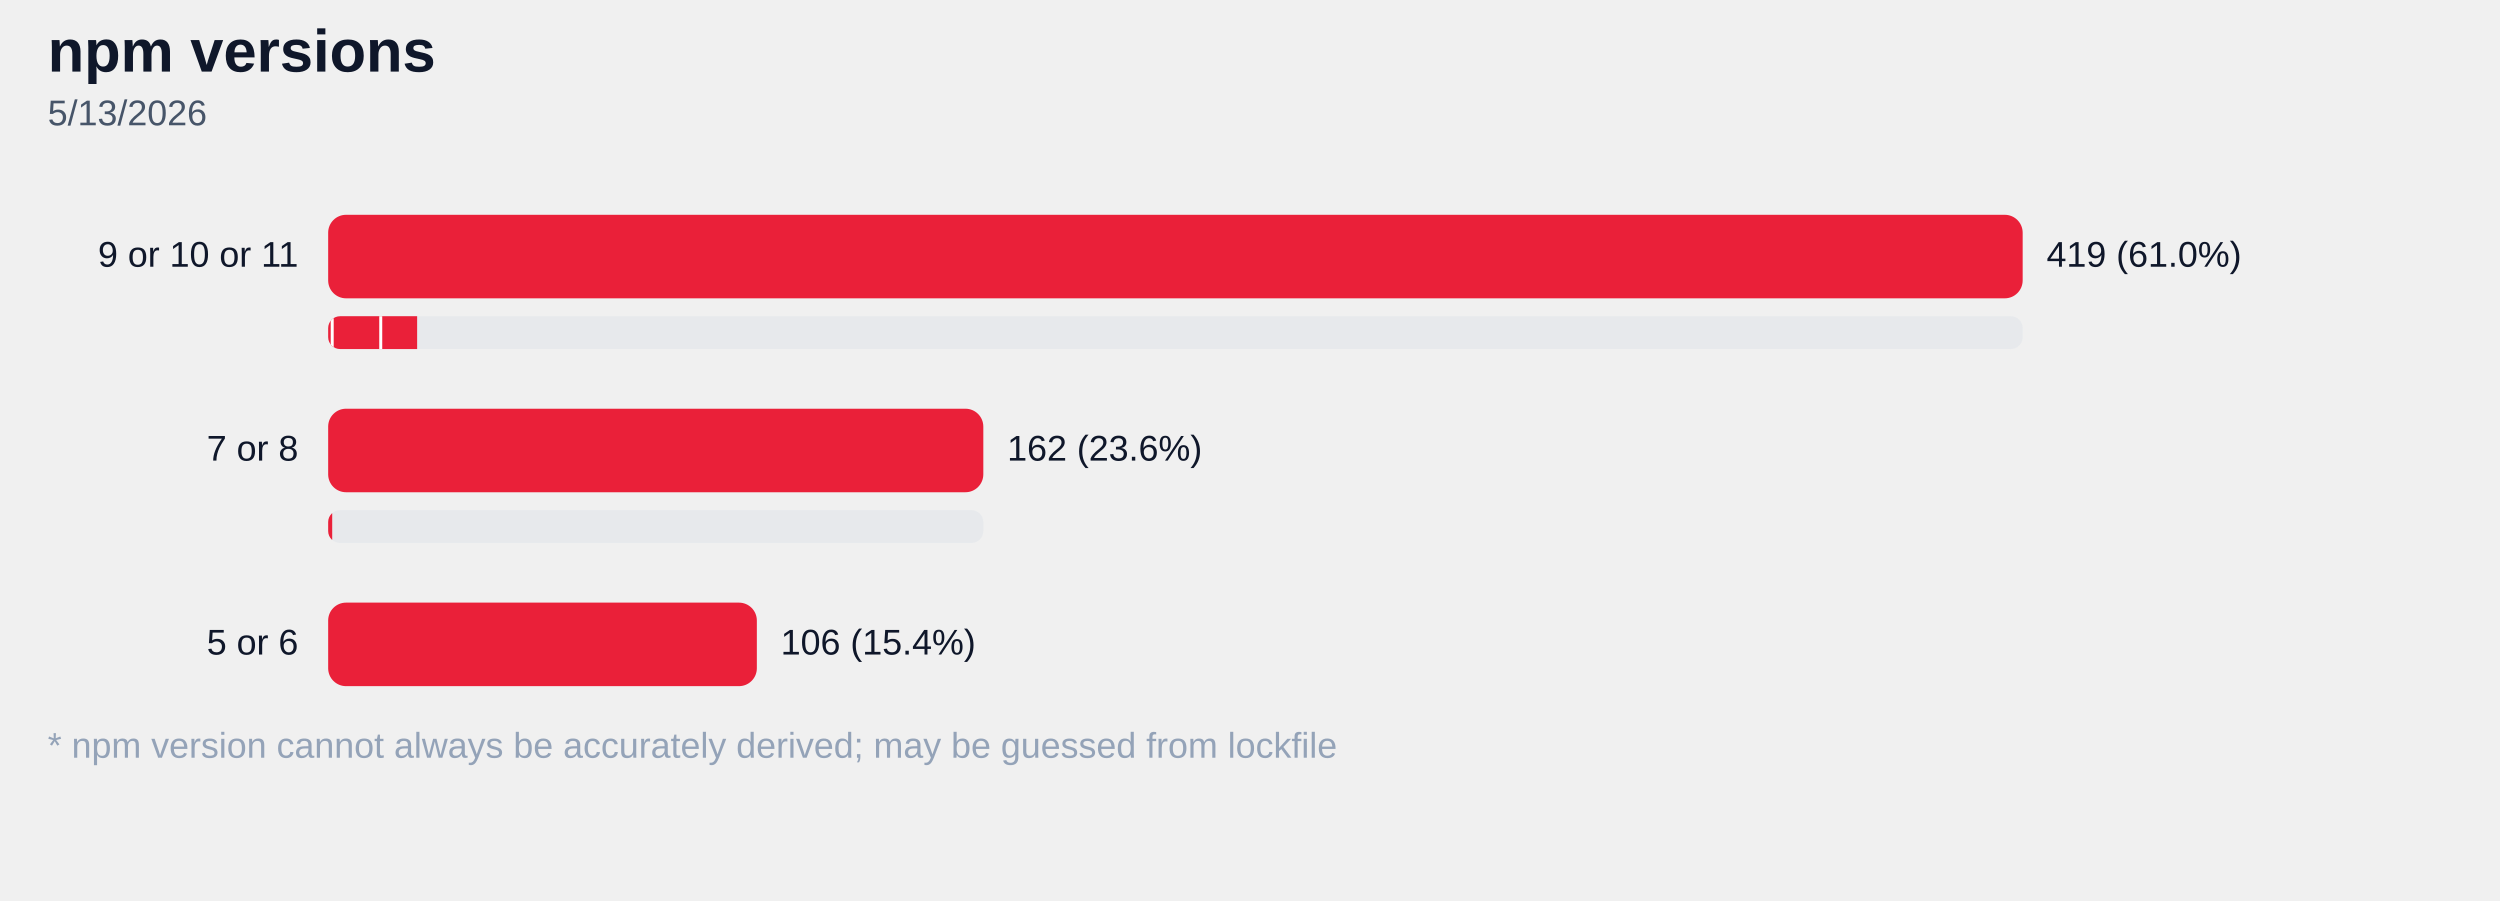
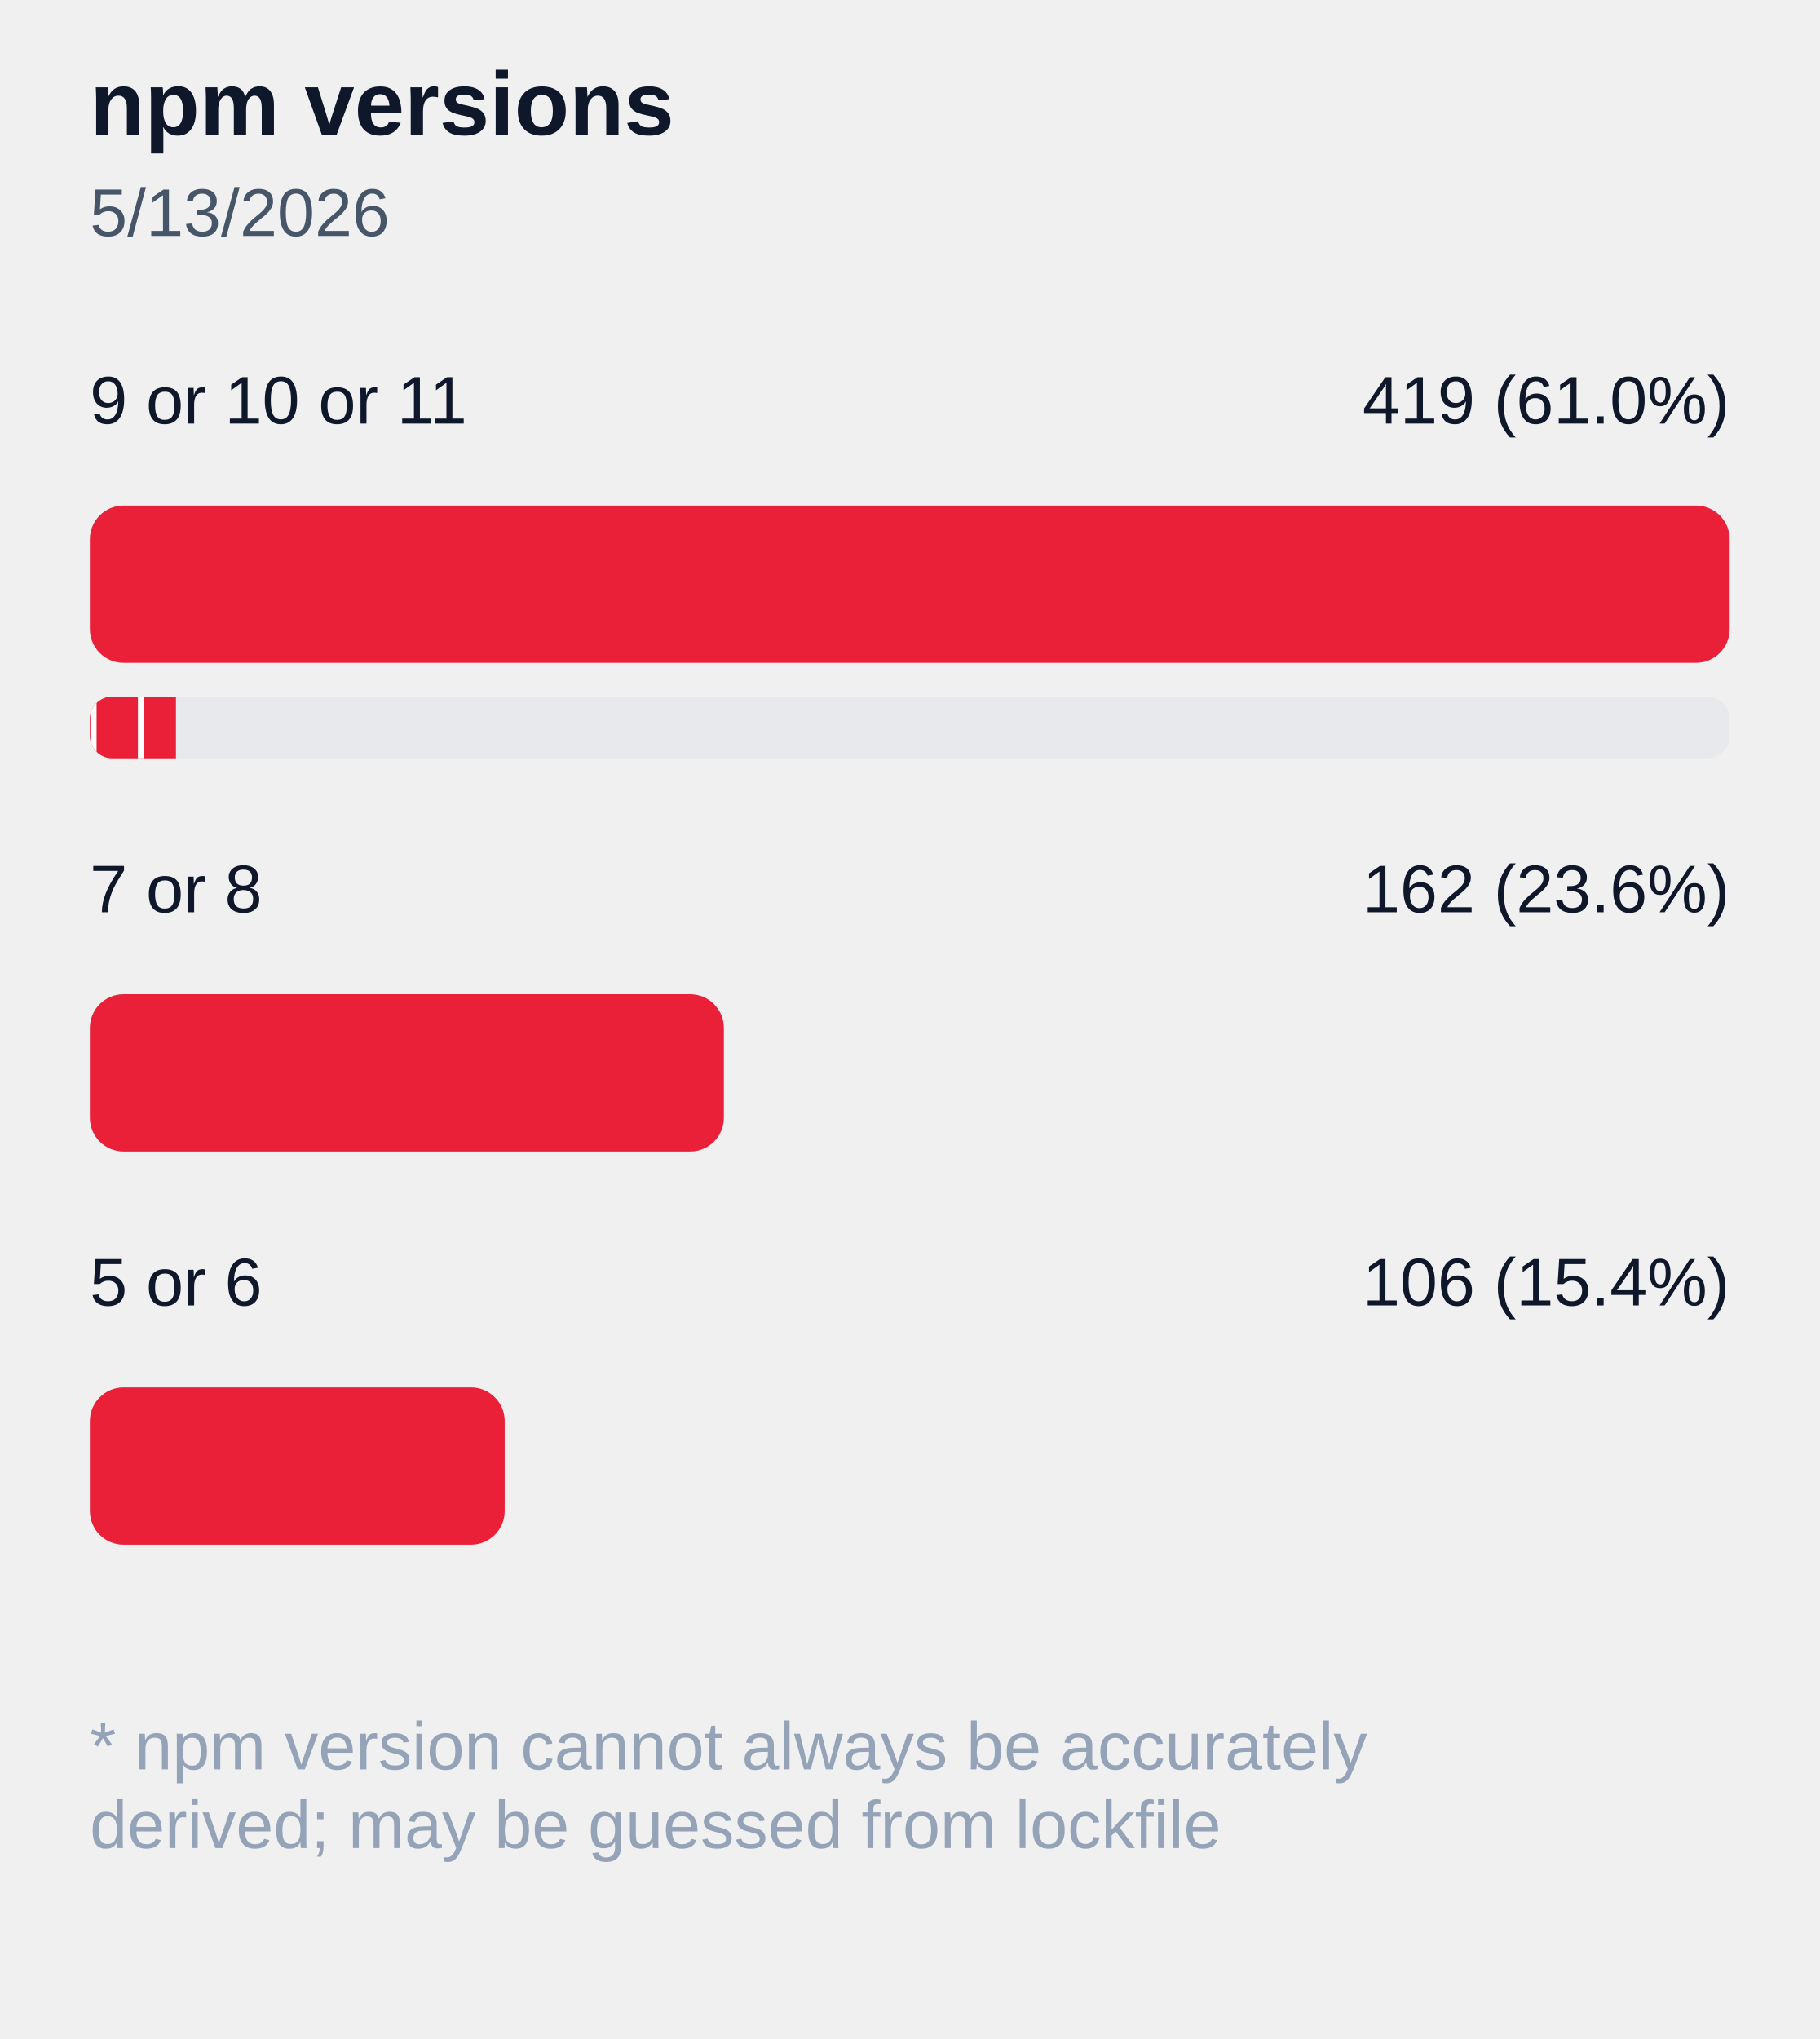
- <svg xmlns="http://www.w3.org/2000/svg" width="838" height="302" viewBox="0 0 838 302" role="img" aria-label="npm versions">
+ <svg xmlns="http://www.w3.org/2000/svg" width="324" height="363" viewBox="0 0 324 363" role="img" aria-label="npm versions">
  <style>
    text { font-family: "Helvetica Neue", Arial, sans-serif; }
-     .title { font-size: 20px; font-weight: 700; fill: #0f172a; }
+     .title { font-size: 16px; font-weight: 700; fill: #0f172a; }
    .subtitle { font-size: 12px; fill: #475569; }
    .footer { font-size: 12px; fill: #94a3b8; }
-     .label { font-size: 12px; text-anchor: end; fill: #0f172a; }
+     .label { font-size: 12px; fill: #0f172a; }
    .value { font-size: 12px; fill: #0f172a; }
  </style>
  <text class="title" x="16" y="24">npm versions</text>
  <text class="subtitle" x="16" y="42">5/13/2026</text>
  <g class="bars">
    <g class="bar" data-label="9 or 10 or 11">
-       <text class="label" x="100" y="86" dominant-baseline="middle">9 or 10 or 11</text>
-       <rect x="110" y="72" width="568" height="28" rx="6" fill="#ea2039" />
-       <text class="value" x="686" y="86" dominant-baseline="middle">419 (61.0%)</text>
+       <text class="label" x="16" y="72" text-anchor="start" dominant-baseline="middle">9 or 10 or 11</text>
+       <text class="value" x="308" y="72" text-anchor="end" dominant-baseline="middle">419 (61.0%)</text>
+       <rect x="16" y="90" width="292" height="28" rx="6" fill="#ea2039" />
      <clipPath id="mini-bar-light-0-9-or-10-or-11">
-         <rect x="110" y="106" width="568" height="11" rx="4" />
+         <rect x="16" y="124" width="292" height="11" rx="4" />
      </clipPath>
-       <rect x="110" y="106" width="568" height="11" rx="4" fill="#cbd5e1" opacity="0.25" />
+       <rect x="16" y="124" width="292" height="11" rx="4" fill="#cbd5e1" opacity="0.25" />
      <g clip-path="url(#mini-bar-light-0-9-or-10-or-11)">
-         <rect x="110" y="106" width="1.356" height="11" fill="#ea2039" />
-         <rect x="111.356" y="106" width="16.267" height="11" fill="#ea2039" />
-         <line x1="111.356" y1="106" x2="111.356" y2="117" stroke="#ffffff" stroke-width="1" />
-         <rect x="127.623" y="106" width="12.2" height="11" fill="#ea2039" />
-         <line x1="127.623" y1="106" x2="127.623" y2="117" stroke="#ffffff" stroke-width="1" />
+         <rect x="16" y="124" width="0.697" height="11" fill="#ea2039" />
+         <rect x="16.697" y="124" width="8.363" height="11" fill="#ea2039" />
+         <line x1="16.697" y1="124" x2="16.697" y2="135" stroke="#ffffff" stroke-width="1" />
+         <rect x="25.06" y="124" width="6.272" height="11" fill="#ea2039" />
+         <line x1="25.06" y1="124" x2="25.06" y2="135" stroke="#ffffff" stroke-width="1" />
      </g>
    </g>
    <g class="bar" data-label="7 or 8">
-       <text class="label" x="100" y="151" dominant-baseline="middle">7 or 8</text>
-       <rect x="110" y="137" width="219.609" height="28" rx="6" fill="#ea2039" />
-       <text class="value" x="337.609" y="151" dominant-baseline="middle">162 (23.6%)</text>
-       <clipPath id="mini-bar-light-1-7-or-8">
-         <rect x="110" y="171" width="219.609" height="11" rx="4" />
-       </clipPath>
-       <rect x="110" y="171" width="219.609" height="11" rx="4" fill="#cbd5e1" opacity="0.25" />
-       <g clip-path="url(#mini-bar-light-1-7-or-8)">
-         <rect x="110" y="171" width="1.356" height="11" fill="#ea2039" />
-       </g>
+       <text class="label" x="16" y="159" text-anchor="start" dominant-baseline="middle">7 or 8</text>
+       <text class="value" x="308" y="159" text-anchor="end" dominant-baseline="middle">162 (23.6%)</text>
+       <rect x="16" y="177" width="112.897" height="28" rx="6" fill="#ea2039" />
    </g>
    <g class="bar" data-label="5 or 6">
-       <text class="label" x="100" y="216" dominant-baseline="middle">5 or 6</text>
-       <rect x="110" y="202" width="143.695" height="28" rx="6" fill="#ea2039" />
-       <text class="value" x="261.695" y="216" dominant-baseline="middle">106 (15.4%)</text>
+       <text class="label" x="16" y="229" text-anchor="start" dominant-baseline="middle">5 or 6</text>
+       <text class="value" x="308" y="229" text-anchor="end" dominant-baseline="middle">106 (15.4%)</text>
+       <rect x="16" y="247" width="73.871" height="28" rx="6" fill="#ea2039" />
    </g>
  </g>
-   <text class="footer" x="16" y="254">* npm version cannot always be accurately derived; may be guessed from lockfile</text>
+   <text class="footer" x="16" y="315">* npm version cannot always be accurately<tspan x="16" dy="14">derived; may be guessed from lockfile</tspan>
+   </text>
</svg>
